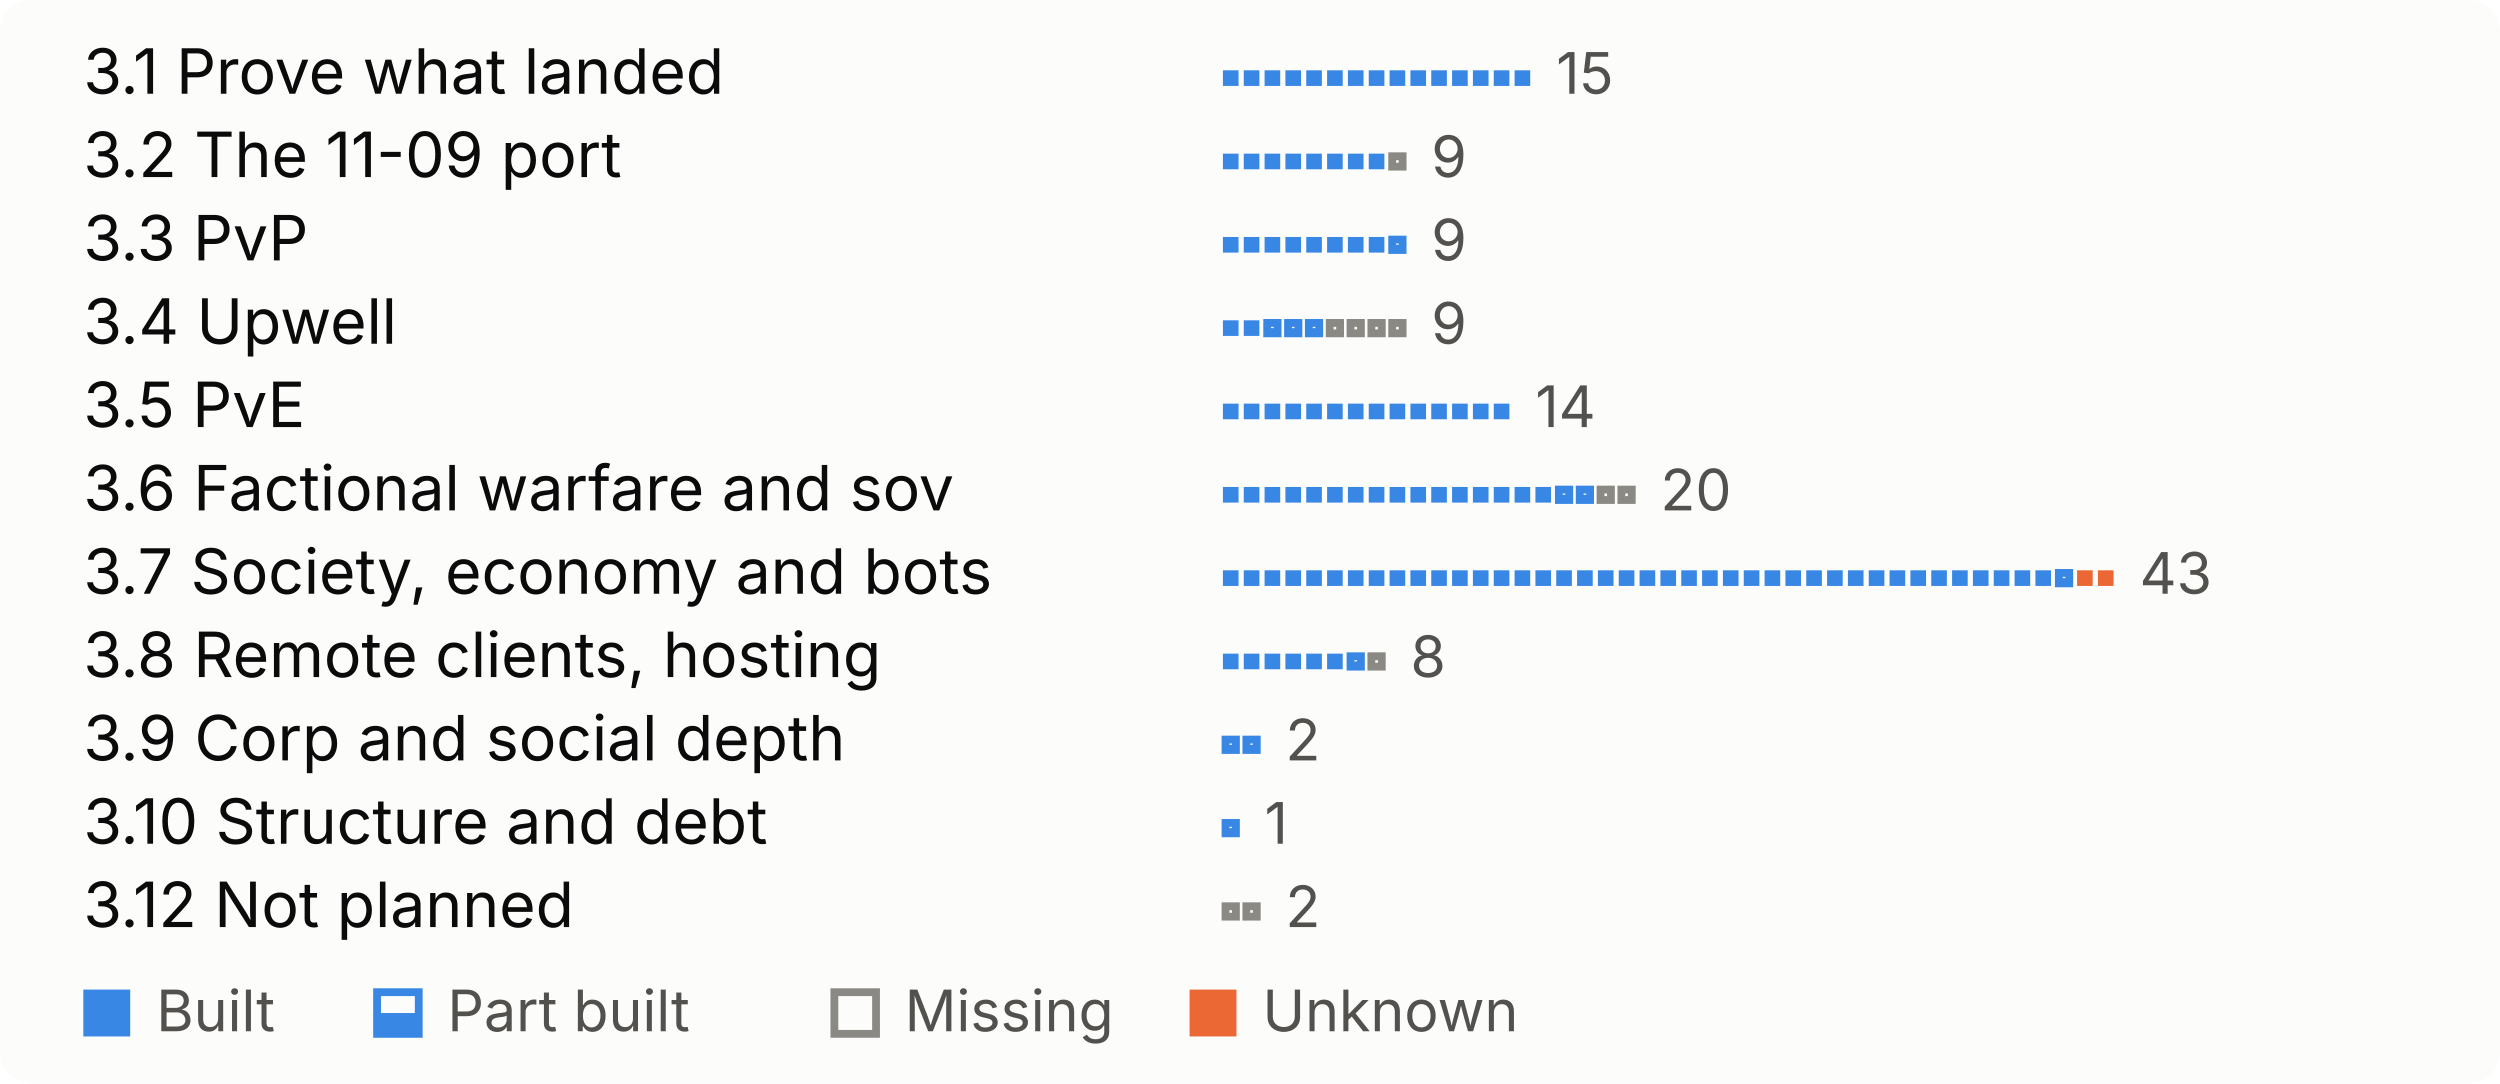
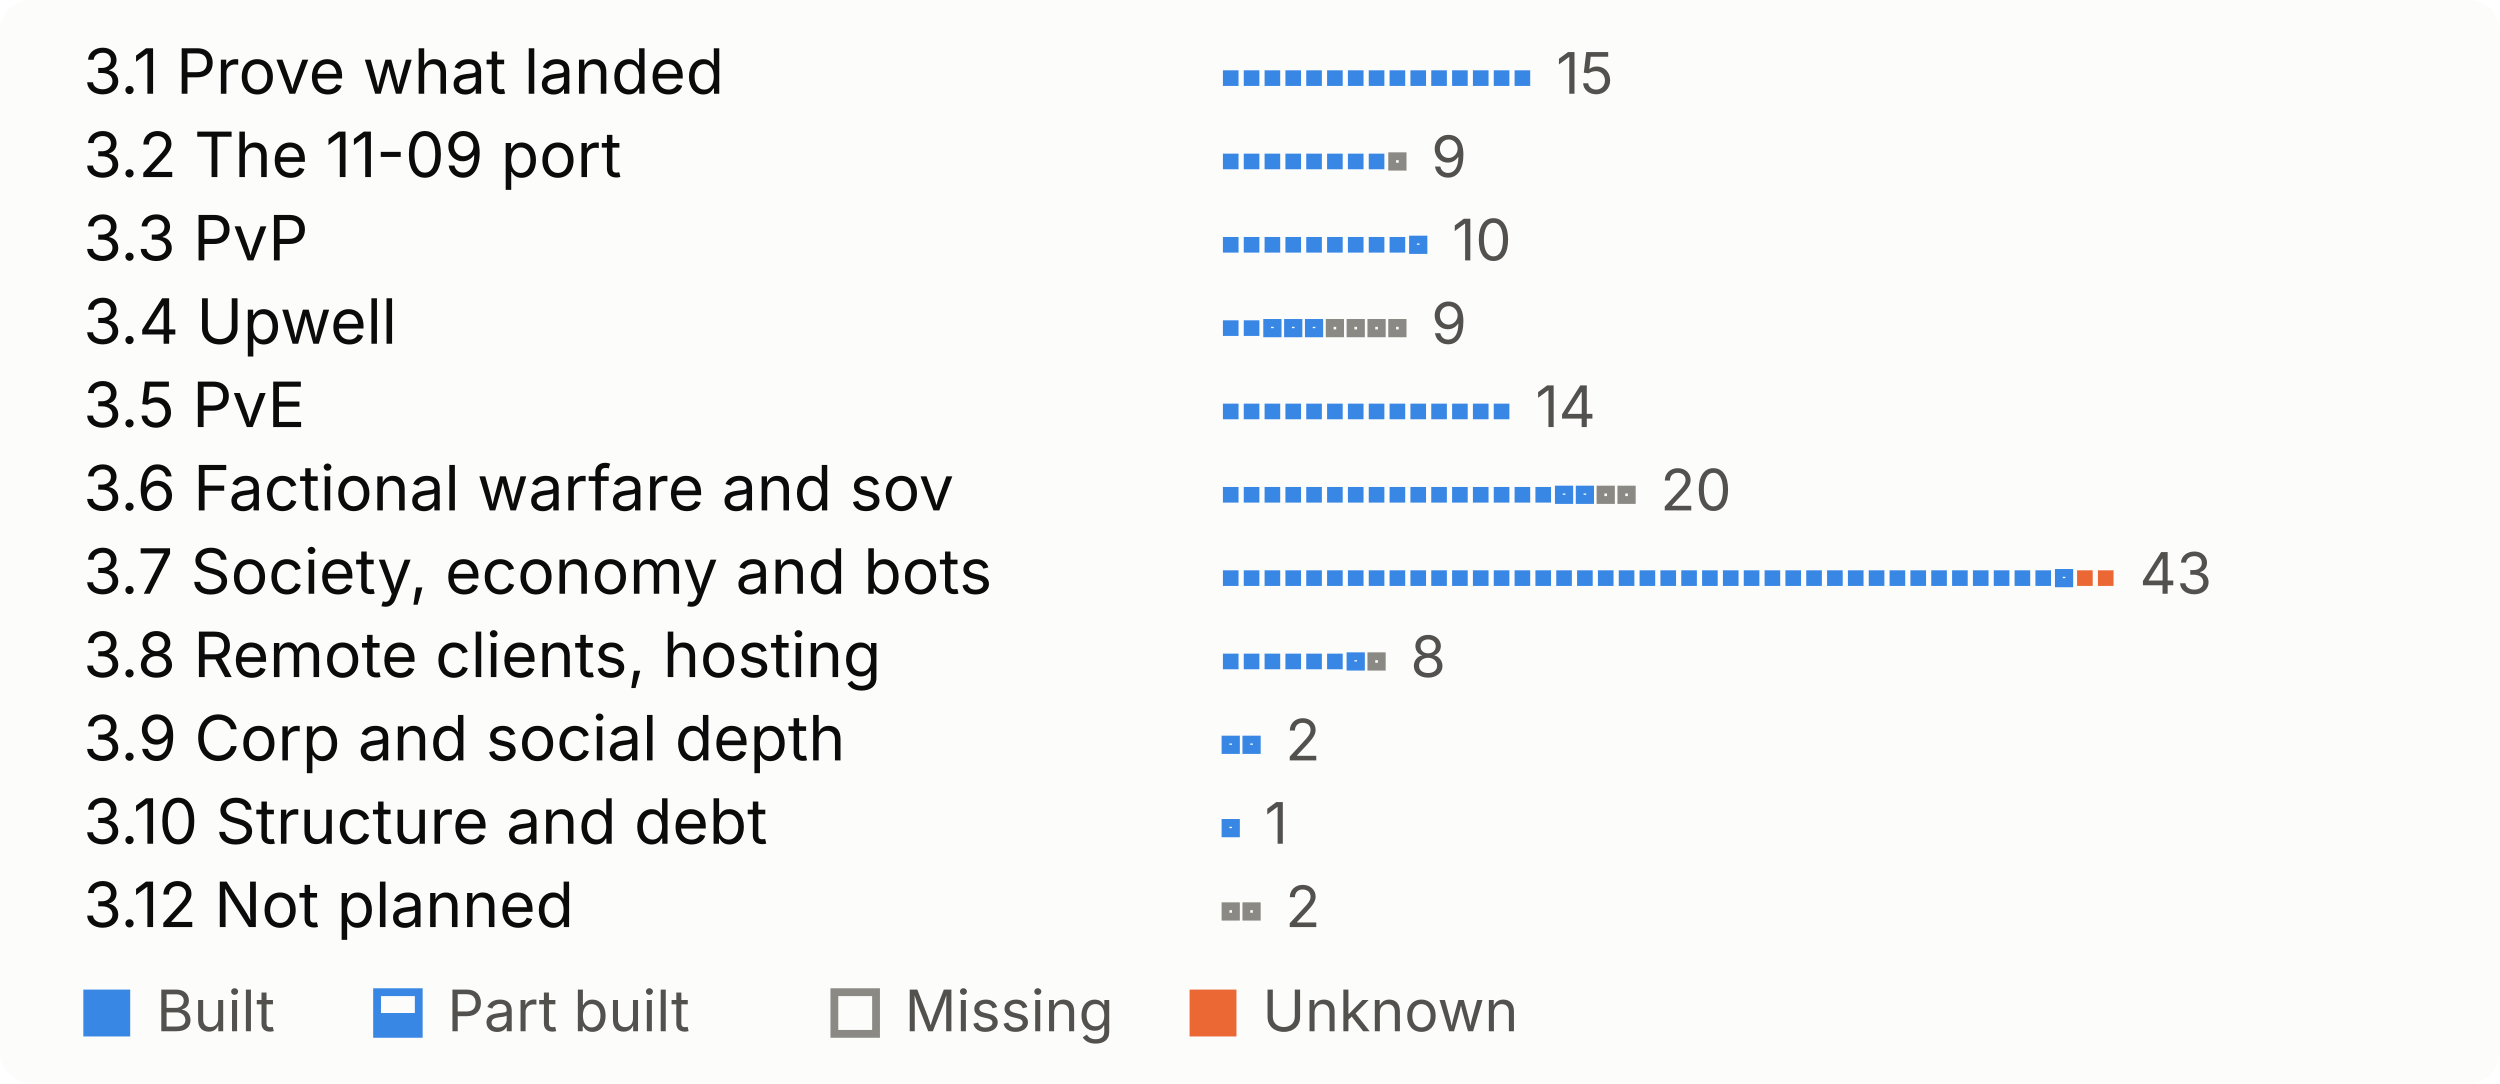
<svg xmlns="http://www.w3.org/2000/svg" width="480" height="208" viewBox="0 0 480 208" role="img" aria-label="What is left, by theme, one mark per open feature">
  <style>
.bg{fill:#fcfcfb}.t{fill:#0b0b0b}.s{fill:#52514e}.rule{fill:#e1e0d9}
.proved{fill:#184f95}.built{fill:#3987e5}.unknown{fill:#eb6834}
.part-o{fill:none;stroke:#3987e5;stroke-width:1.5}.part-f{fill:#3987e5}
.missing{fill:none;stroke:#8a8984;stroke-width:1.5}
.pass{fill:#184f95}.fail{fill:#eb6834}.none{fill:none;stroke:#8a8984;stroke-width:1.5}
@media (prefers-color-scheme:dark){
.bg{fill:#1a1a19}.t{fill:#f0efec}.s{fill:#c3c2b7}.rule{fill:#383835}
.proved{fill:#86b6ef}.built{fill:#3987e5}.unknown{fill:#d95926}
.part-o{stroke:#3987e5}.part-f{fill:#3987e5}
.missing{stroke:#8d8c85}
.pass{fill:#86b6ef}.fail{fill:#d95926}.none{stroke:#8d8c85}
}
text{font-family:system-ui,-apple-system,"Segoe UI",sans-serif;font-size:12px}
.big{font-size:26px;font-weight:600}.b{font-weight:600}.xs{font-size:11px}
</style>
  <rect width="480" height="208" rx="6" class="bg" />
  <text x="16.0" y="18.0" class="t">3.1 Prove what landed</text>
  <rect x="234.8" y="13.5" width="3" height="3" class="built" />
  <rect x="238.8" y="13.5" width="3" height="3" class="built" />
  <rect x="242.8" y="13.5" width="3" height="3" class="built" />
  <rect x="246.8" y="13.5" width="3" height="3" class="built" />
  <rect x="250.8" y="13.5" width="3" height="3" class="built" />
  <rect x="254.8" y="13.5" width="3" height="3" class="built" />
  <rect x="258.8" y="13.5" width="3" height="3" class="built" />
  <rect x="262.8" y="13.5" width="3" height="3" class="built" />
  <rect x="266.8" y="13.5" width="3" height="3" class="built" />
  <rect x="270.8" y="13.5" width="3" height="3" class="built" />
  <rect x="274.8" y="13.5" width="3" height="3" class="built" />
  <rect x="278.8" y="13.5" width="3" height="3" class="built" />
  <rect x="282.8" y="13.5" width="3" height="3" class="built" />
  <rect x="286.8" y="13.5" width="3" height="3" class="built" />
  <rect x="290.8" y="13.5" width="3" height="3" class="built" />
  <text x="298.8" y="18.0" class="s xs">15</text>
  <text x="16.0" y="34.0" class="t">3.2 The 11-09 port</text>
  <rect x="234.8" y="29.5" width="3" height="3" class="built" />
  <rect x="238.8" y="29.5" width="3" height="3" class="built" />
  <rect x="242.8" y="29.5" width="3" height="3" class="built" />
  <rect x="246.8" y="29.5" width="3" height="3" class="built" />
  <rect x="250.8" y="29.5" width="3" height="3" class="built" />
  <rect x="254.8" y="29.5" width="3" height="3" class="built" />
  <rect x="258.8" y="29.5" width="3" height="3" class="built" />
  <rect x="262.8" y="29.5" width="3" height="3" class="built" />
  <rect x="267.3" y="30.0" width="2" height="2" fill="none" class="missing" />
  <text x="274.8" y="34.0" class="s xs">9</text>
  <text x="16.0" y="50.0" class="t">3.3 PvP</text>
  <rect x="234.8" y="45.5" width="3" height="3" class="built" />
  <rect x="238.8" y="45.5" width="3" height="3" class="built" />
  <rect x="242.8" y="45.5" width="3" height="3" class="built" />
  <rect x="246.8" y="45.5" width="3" height="3" class="built" />
  <rect x="250.8" y="45.5" width="3" height="3" class="built" />
  <rect x="254.8" y="45.5" width="3" height="3" class="built" />
  <rect x="258.8" y="45.5" width="3" height="3" class="built" />
  <rect x="262.8" y="45.5" width="3" height="3" class="built" />
-   <rect x="267.3" y="46.0" width="2" height="2" fill="none" class="part-o" />
-   <rect x="266.8" y="47.0" width="3" height="1.5" class="part-f" />
-   <text x="274.8" y="50.0" class="s xs">9</text>
+   <rect x="266.8" y="45.5" width="3" height="3" class="built" />
+   <rect x="271.3" y="46.0" width="2" height="2" fill="none" class="part-o" />
+   <rect x="270.8" y="47.0" width="3" height="1.5" class="part-f" />
+   <text x="278.8" y="50.0" class="s xs">10</text>
  <text x="16.0" y="66.0" class="t">3.4 Upwell</text>
  <rect x="234.8" y="61.5" width="3" height="3" class="built" />
  <rect x="238.8" y="61.5" width="3" height="3" class="built" />
  <rect x="243.3" y="62.0" width="2" height="2" fill="none" class="part-o" />
  <rect x="242.8" y="63.0" width="3" height="1.5" class="part-f" />
  <rect x="247.3" y="62.0" width="2" height="2" fill="none" class="part-o" />
  <rect x="246.8" y="63.0" width="3" height="1.5" class="part-f" />
  <rect x="251.3" y="62.0" width="2" height="2" fill="none" class="part-o" />
  <rect x="250.8" y="63.0" width="3" height="1.5" class="part-f" />
  <rect x="255.3" y="62.0" width="2" height="2" fill="none" class="missing" />
  <rect x="259.3" y="62.0" width="2" height="2" fill="none" class="missing" />
  <rect x="263.3" y="62.0" width="2" height="2" fill="none" class="missing" />
  <rect x="267.3" y="62.0" width="2" height="2" fill="none" class="missing" />
  <text x="274.8" y="66.0" class="s xs">9</text>
  <text x="16.0" y="82.0" class="t">3.5 PvE</text>
  <rect x="234.8" y="77.5" width="3" height="3" class="built" />
  <rect x="238.8" y="77.5" width="3" height="3" class="built" />
  <rect x="242.8" y="77.5" width="3" height="3" class="built" />
  <rect x="246.8" y="77.5" width="3" height="3" class="built" />
  <rect x="250.8" y="77.5" width="3" height="3" class="built" />
  <rect x="254.8" y="77.5" width="3" height="3" class="built" />
  <rect x="258.8" y="77.5" width="3" height="3" class="built" />
  <rect x="262.8" y="77.5" width="3" height="3" class="built" />
  <rect x="266.8" y="77.5" width="3" height="3" class="built" />
  <rect x="270.8" y="77.5" width="3" height="3" class="built" />
  <rect x="274.8" y="77.5" width="3" height="3" class="built" />
  <rect x="278.8" y="77.5" width="3" height="3" class="built" />
  <rect x="282.8" y="77.5" width="3" height="3" class="built" />
  <rect x="286.8" y="77.5" width="3" height="3" class="built" />
  <text x="294.8" y="82.0" class="s xs">14</text>
  <text x="16.0" y="98.0" class="t">3.6 Factional warfare and sov</text>
  <rect x="234.8" y="93.5" width="3" height="3" class="built" />
  <rect x="238.8" y="93.5" width="3" height="3" class="built" />
  <rect x="242.8" y="93.5" width="3" height="3" class="built" />
  <rect x="246.8" y="93.5" width="3" height="3" class="built" />
  <rect x="250.8" y="93.5" width="3" height="3" class="built" />
  <rect x="254.8" y="93.5" width="3" height="3" class="built" />
  <rect x="258.8" y="93.5" width="3" height="3" class="built" />
  <rect x="262.8" y="93.5" width="3" height="3" class="built" />
  <rect x="266.8" y="93.5" width="3" height="3" class="built" />
  <rect x="270.8" y="93.5" width="3" height="3" class="built" />
  <rect x="274.8" y="93.5" width="3" height="3" class="built" />
  <rect x="278.8" y="93.5" width="3" height="3" class="built" />
  <rect x="282.8" y="93.5" width="3" height="3" class="built" />
  <rect x="286.8" y="93.5" width="3" height="3" class="built" />
  <rect x="290.8" y="93.5" width="3" height="3" class="built" />
  <rect x="294.8" y="93.5" width="3" height="3" class="built" />
  <rect x="299.3" y="94.0" width="2" height="2" fill="none" class="part-o" />
  <rect x="298.8" y="95.0" width="3" height="1.5" class="part-f" />
  <rect x="303.3" y="94.0" width="2" height="2" fill="none" class="part-o" />
  <rect x="302.8" y="95.0" width="3" height="1.5" class="part-f" />
  <rect x="307.3" y="94.0" width="2" height="2" fill="none" class="missing" />
  <rect x="311.3" y="94.0" width="2" height="2" fill="none" class="missing" />
  <text x="318.8" y="98.0" class="s xs">20</text>
  <text x="16.0" y="114.0" class="t">3.7 Society, economy and bots</text>
  <rect x="234.8" y="109.5" width="3" height="3" class="built" />
  <rect x="238.8" y="109.5" width="3" height="3" class="built" />
  <rect x="242.8" y="109.5" width="3" height="3" class="built" />
  <rect x="246.8" y="109.5" width="3" height="3" class="built" />
  <rect x="250.8" y="109.5" width="3" height="3" class="built" />
  <rect x="254.8" y="109.5" width="3" height="3" class="built" />
  <rect x="258.8" y="109.5" width="3" height="3" class="built" />
  <rect x="262.8" y="109.5" width="3" height="3" class="built" />
  <rect x="266.8" y="109.5" width="3" height="3" class="built" />
  <rect x="270.8" y="109.5" width="3" height="3" class="built" />
  <rect x="274.8" y="109.5" width="3" height="3" class="built" />
  <rect x="278.8" y="109.5" width="3" height="3" class="built" />
  <rect x="282.8" y="109.5" width="3" height="3" class="built" />
  <rect x="286.8" y="109.5" width="3" height="3" class="built" />
  <rect x="290.8" y="109.5" width="3" height="3" class="built" />
  <rect x="294.8" y="109.5" width="3" height="3" class="built" />
  <rect x="298.8" y="109.5" width="3" height="3" class="built" />
  <rect x="302.8" y="109.5" width="3" height="3" class="built" />
  <rect x="306.8" y="109.5" width="3" height="3" class="built" />
  <rect x="310.8" y="109.5" width="3" height="3" class="built" />
  <rect x="314.8" y="109.5" width="3" height="3" class="built" />
  <rect x="318.8" y="109.5" width="3" height="3" class="built" />
  <rect x="322.8" y="109.5" width="3" height="3" class="built" />
  <rect x="326.8" y="109.5" width="3" height="3" class="built" />
  <rect x="330.8" y="109.5" width="3" height="3" class="built" />
  <rect x="334.8" y="109.5" width="3" height="3" class="built" />
  <rect x="338.8" y="109.5" width="3" height="3" class="built" />
  <rect x="342.8" y="109.5" width="3" height="3" class="built" />
  <rect x="346.8" y="109.5" width="3" height="3" class="built" />
  <rect x="350.8" y="109.5" width="3" height="3" class="built" />
  <rect x="354.8" y="109.5" width="3" height="3" class="built" />
  <rect x="358.8" y="109.5" width="3" height="3" class="built" />
  <rect x="362.8" y="109.5" width="3" height="3" class="built" />
  <rect x="366.8" y="109.5" width="3" height="3" class="built" />
  <rect x="370.8" y="109.5" width="3" height="3" class="built" />
  <rect x="374.8" y="109.5" width="3" height="3" class="built" />
  <rect x="378.8" y="109.5" width="3" height="3" class="built" />
  <rect x="382.8" y="109.5" width="3" height="3" class="built" />
  <rect x="386.8" y="109.5" width="3" height="3" class="built" />
  <rect x="390.8" y="109.5" width="3" height="3" class="built" />
  <rect x="395.3" y="110.0" width="2" height="2" fill="none" class="part-o" />
  <rect x="394.8" y="111.0" width="3" height="1.5" class="part-f" />
  <rect x="398.8" y="109.5" width="3" height="3" class="unknown" />
  <rect x="402.8" y="109.5" width="3" height="3" class="unknown" />
  <text x="410.8" y="114.0" class="s xs">43</text>
  <text x="16.0" y="130.0" class="t">3.8 Remote clients, hosting</text>
  <rect x="234.8" y="125.5" width="3" height="3" class="built" />
  <rect x="238.8" y="125.5" width="3" height="3" class="built" />
  <rect x="242.8" y="125.5" width="3" height="3" class="built" />
  <rect x="246.8" y="125.5" width="3" height="3" class="built" />
  <rect x="250.8" y="125.5" width="3" height="3" class="built" />
  <rect x="254.8" y="125.5" width="3" height="3" class="built" />
  <rect x="259.3" y="126.0" width="2" height="2" fill="none" class="part-o" />
  <rect x="258.8" y="127.0" width="3" height="1.5" class="part-f" />
  <rect x="263.3" y="126.0" width="2" height="2" fill="none" class="missing" />
  <text x="270.8" y="130.0" class="s xs">8</text>
  <text x="16.0" y="146.0" class="t">3.9 Corp and social depth</text>
  <rect x="235.3" y="142.0" width="2" height="2" fill="none" class="part-o" />
  <rect x="234.8" y="143.0" width="3" height="1.5" class="part-f" />
  <rect x="239.3" y="142.0" width="2" height="2" fill="none" class="part-o" />
  <rect x="238.8" y="143.0" width="3" height="1.5" class="part-f" />
  <text x="246.8" y="146.0" class="s xs">2</text>
  <text x="16.0" y="162.0" class="t">3.10 Structure and debt</text>
  <rect x="235.3" y="158.0" width="2" height="2" fill="none" class="part-o" />
  <rect x="234.8" y="159.0" width="3" height="1.5" class="part-f" />
  <text x="242.8" y="162.0" class="s xs">1</text>
  <text x="16.0" y="178.0" class="t">3.12 Not planned</text>
  <rect x="235.3" y="174.0" width="2" height="2" fill="none" class="missing" />
  <rect x="239.3" y="174.0" width="2" height="2" fill="none" class="missing" />
  <text x="246.8" y="178.0" class="s xs">2</text>
  <rect x="16.0" y="190.0" width="9" height="9" class="built" />
  <text x="30.0" y="198.0" class="s xs">Built</text>
  <rect x="72.4" y="190.5" width="8" height="8" fill="none" class="part-o" />
  <rect x="71.9" y="194.5" width="9" height="4.5" class="part-f" />
  <text x="85.9" y="198.0" class="s xs">Part built</text>
  <rect x="160.2" y="190.5" width="8" height="8" fill="none" class="missing" />
  <text x="173.7" y="198.0" class="s xs">Missing</text>
  <rect x="228.4" y="190.0" width="9" height="9" class="unknown" />
  <text x="242.4" y="198.0" class="s xs">Unknown</text>
</svg>
